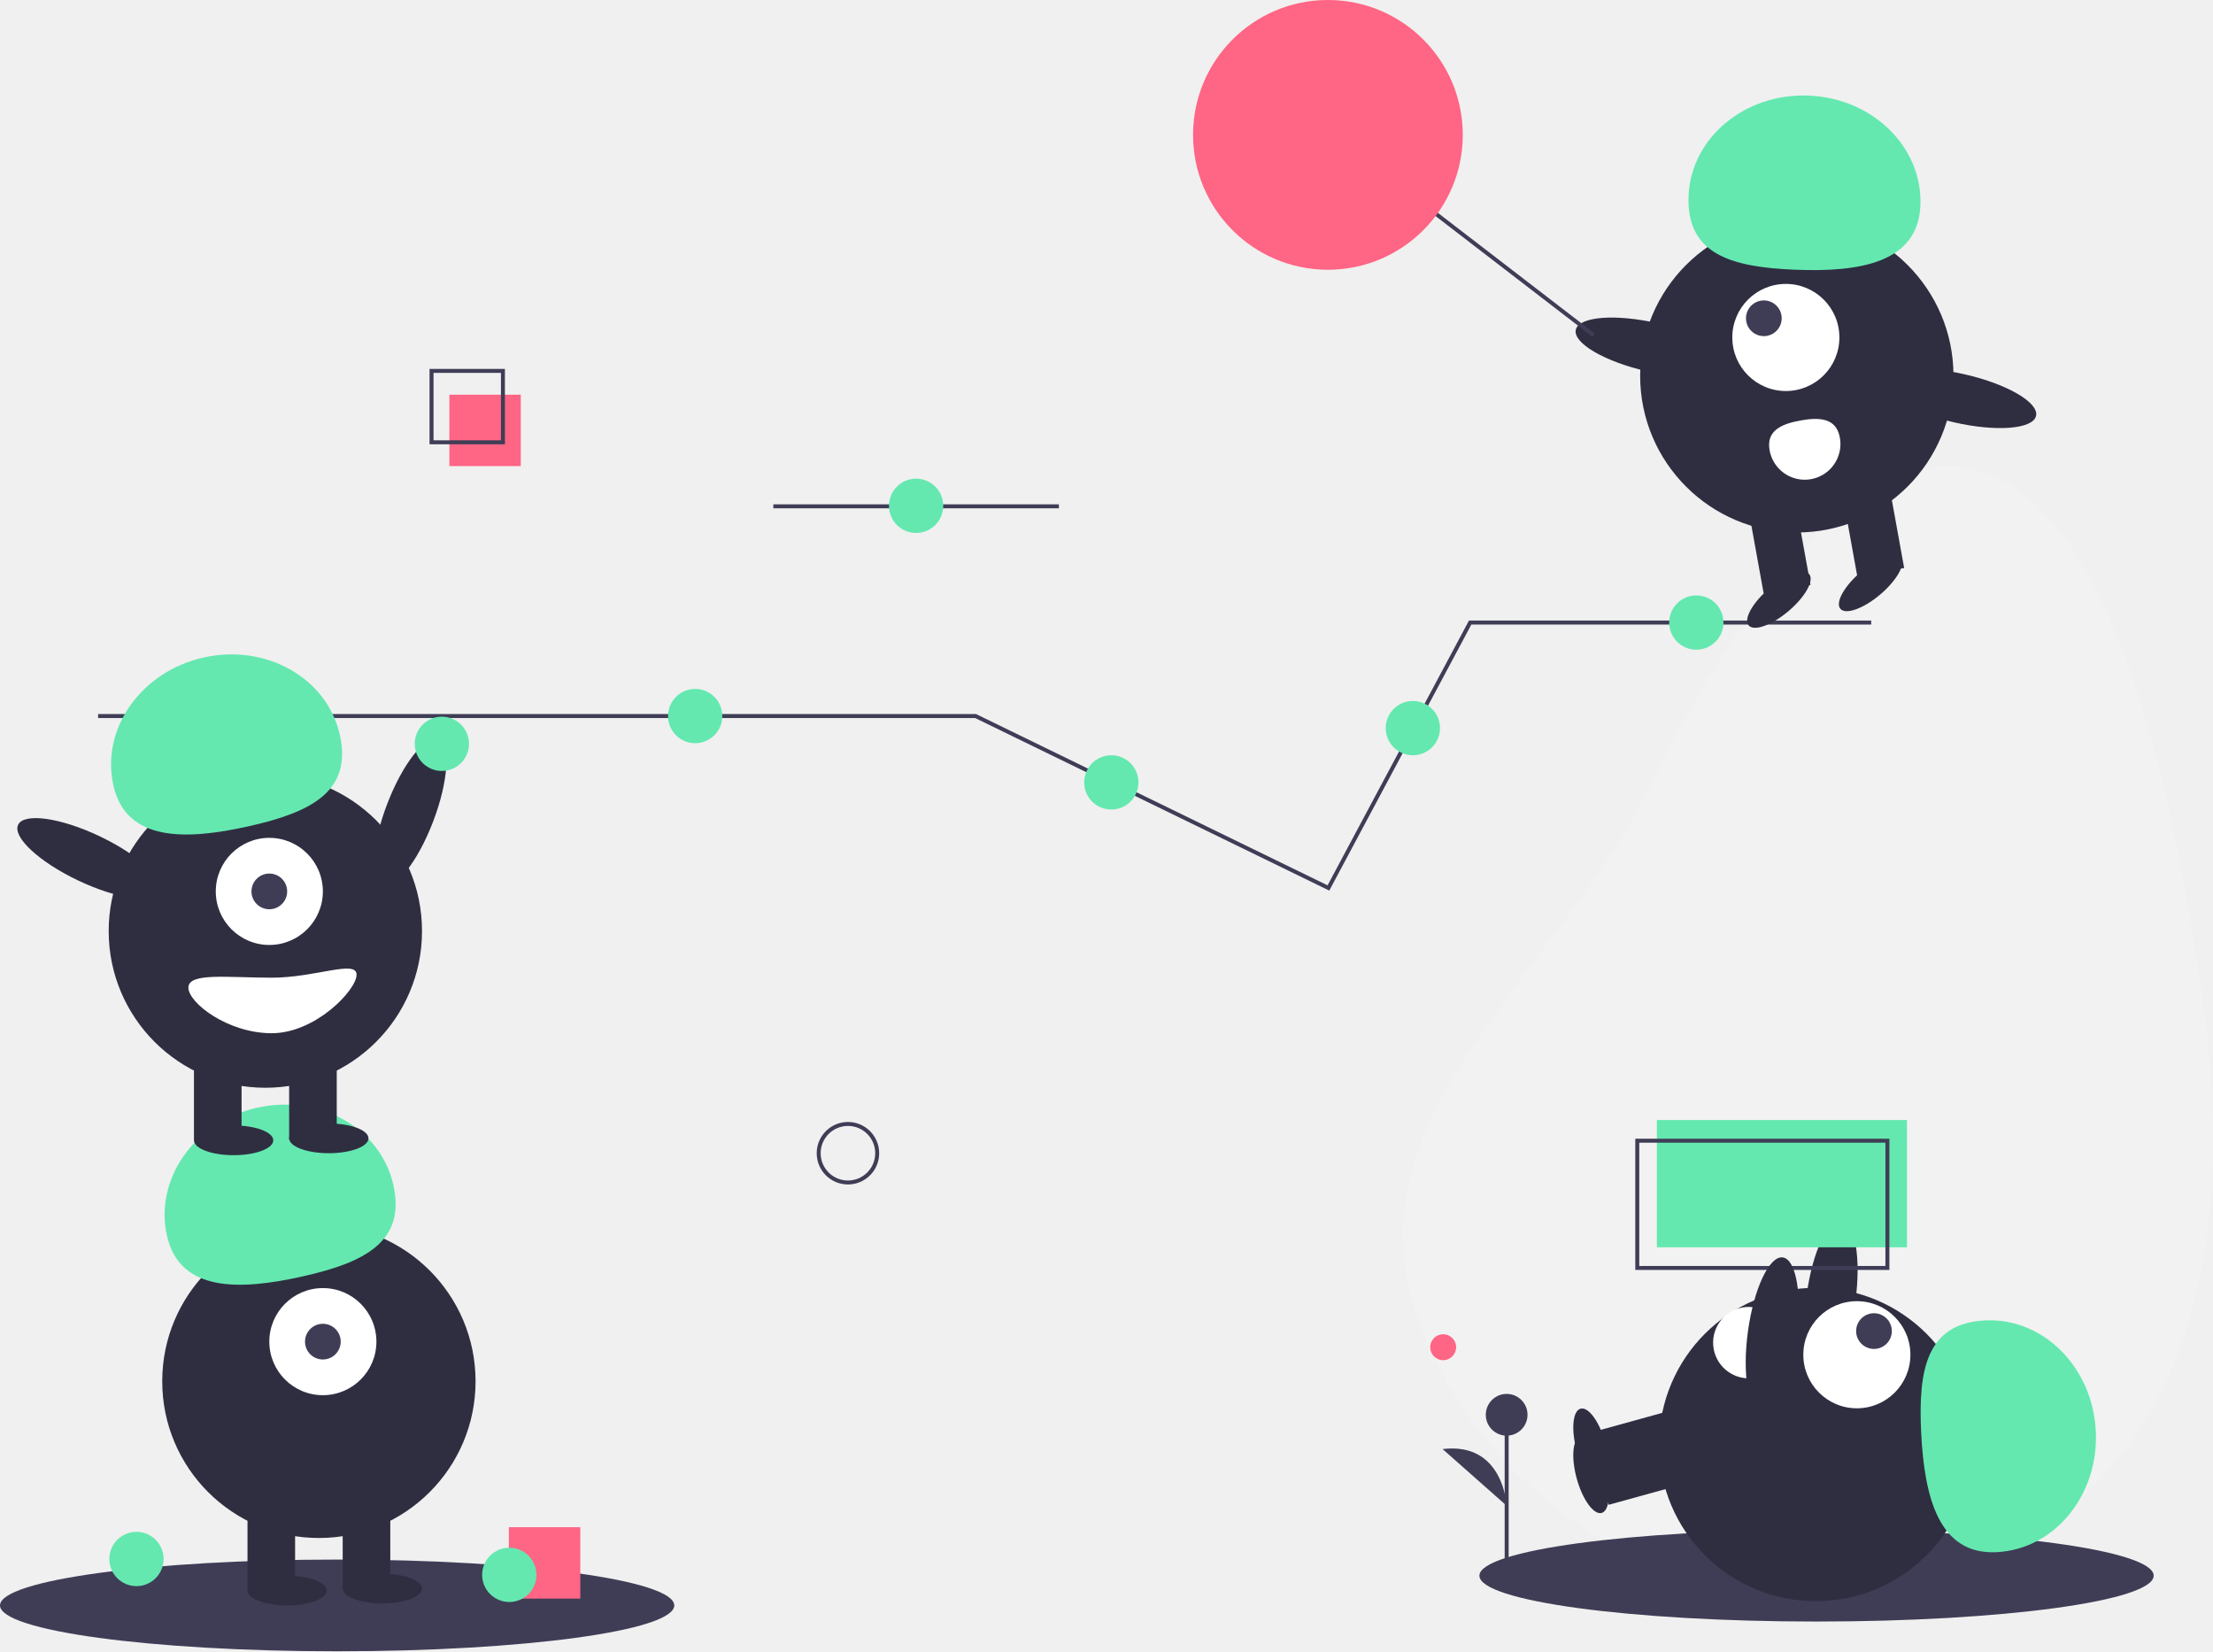
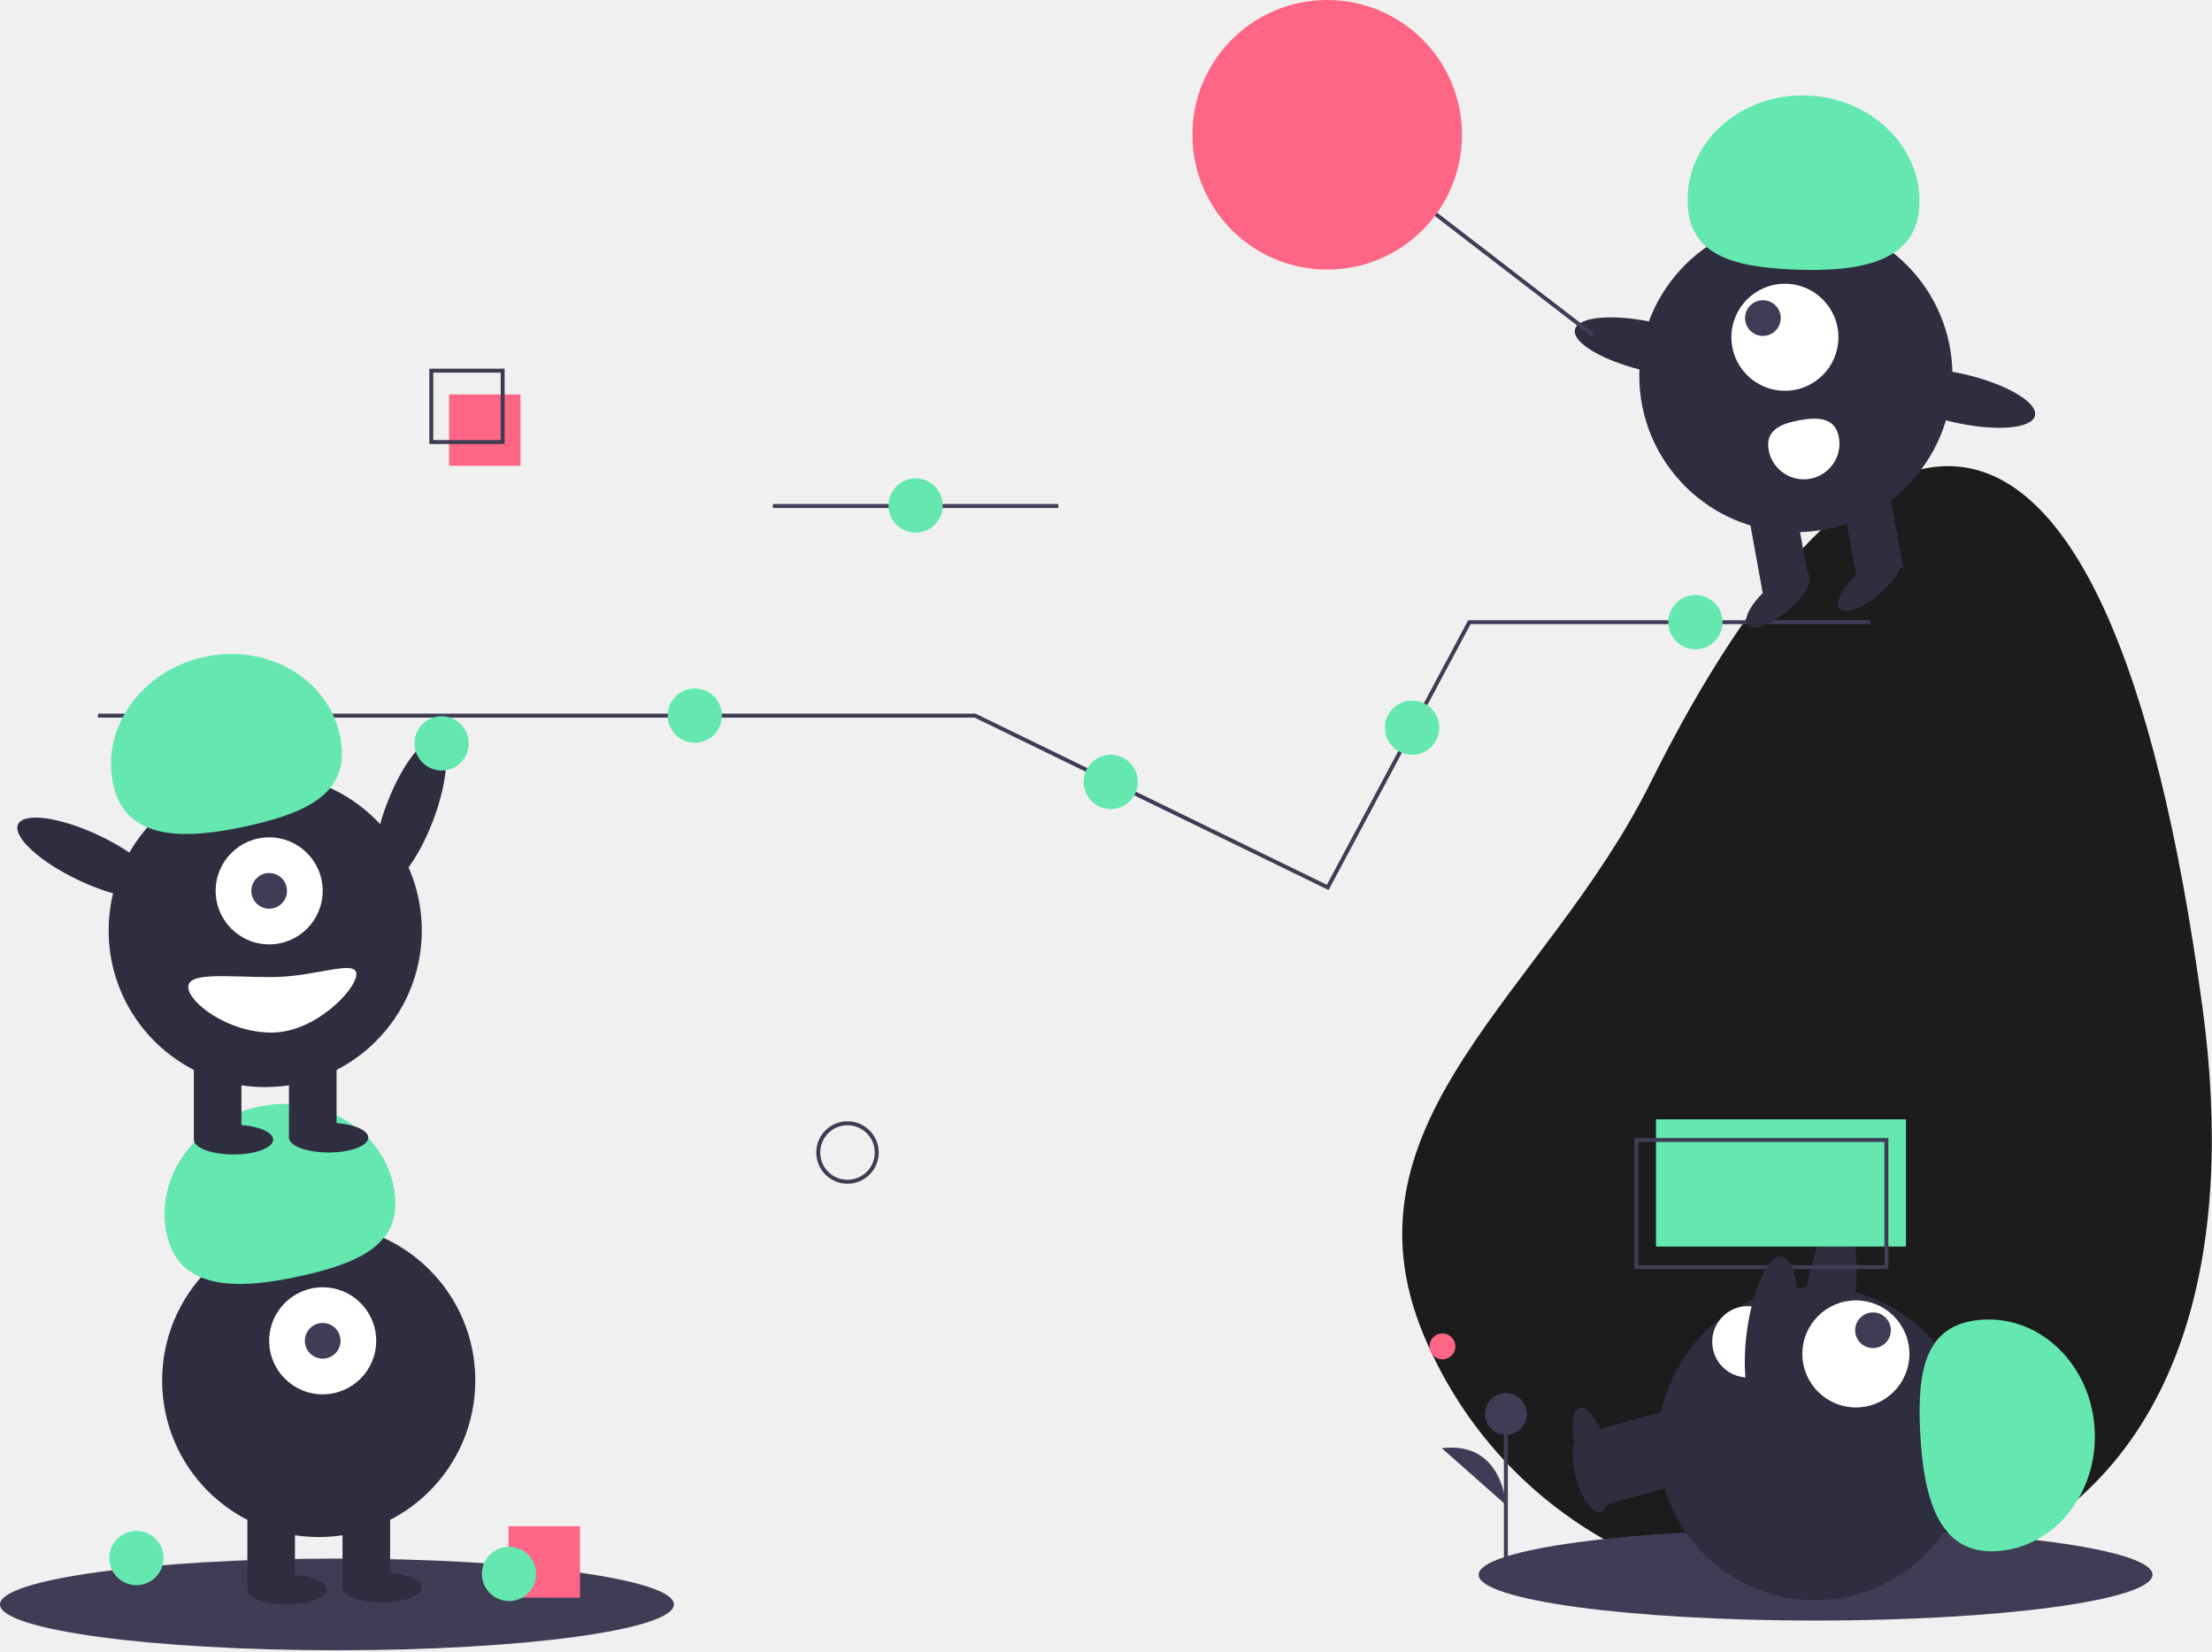
- <svg xmlns="http://www.w3.org/2000/svg" id="b32a285a-6b04-4396-8e15-f52ff515c3cb" data-name="Layer 1" width="1115.914" height="832.564" viewBox="0 0 1115.914 832.564">
-   <line x1="389.957" y1="255.282" x2="533.957" y2="255.282" fill="none" stroke="#3f3d56" stroke-miterlimit="10" stroke-width="2" />
-   <ellipse cx="248.867" cy="443.498" rx="39.5" ry="12.4" transform="translate(-296.2973 483.9037) rotate(-69.08217)" fill="#2f2e41" />
-   <path d="M1153.378,543.014c15.666,116.589-5.666,233.305-114.169,278.753S805.904,816.101,760.456,707.599s61.785-173.424,114.169-278.753C981.001,214.952,1104.728,180.95,1153.378,543.014Z" transform="translate(-42.04308 -33.7182)" fill="#f2f2f2" />
-   <ellipse cx="916" cy="794.436" rx="170" ry="23.127" fill="#3f3d56" />
-   <rect x="858.752" y="753.632" width="24" height="43" transform="translate(313.5944 1787.214) rotate(-105.4523)" fill="#2f2e41" />
-   <ellipse cx="844.359" cy="777.24" rx="7.5" ry="20" transform="translate(-218.6063 219.3442) rotate(-15.45227)" fill="#2f2e41" />
-   <ellipse cx="965.361" cy="688.069" rx="39.5" ry="12.4" transform="translate(111.8234 1518.548) rotate(-82.28111)" fill="#2f2e41" />
-   <circle cx="915.585" cy="728.299" r="79" fill="#2f2e41" />
-   <rect x="858.752" y="739.632" width="24" height="43" transform="translate(327.0883 1769.483) rotate(-105.4523)" fill="#2f2e41" />
-   <ellipse cx="844.359" cy="763.24" rx="7.5" ry="20" transform="translate(-214.8762 218.8382) rotate(-15.45227)" fill="#2f2e41" />
-   <circle cx="936.329" cy="683.043" r="27" fill="#fff" />
-   <circle cx="944.963" cy="671.116" r="9" fill="#3f3d56" />
-   <path d="M1048.858,816.306c29.235-1.463,51.625-28.808,50.01-61.076s-26.623-57.241-55.858-55.778-33.822,24.412-32.207,56.681S1019.623,817.769,1048.858,816.306Z" transform="translate(-42.04308 -33.7182)" fill="#64e8b0" />
-   <path d="M925.341,728.592a18,18,0,0,1-2.904-35.883c9.909-.802,12.611,7.065,13.413,16.973S935.25,727.79,925.341,728.592Z" transform="translate(-42.04308 -33.7182)" fill="#fff" />
-   <polyline points="49.464 361.025 491.957 361.025 560.56 394.447 669.866 447.699 741.334 313.887 943.574 313.887" fill="none" stroke="#3f3d56" stroke-miterlimit="10" stroke-width="2" />
-   <circle cx="222.811" cy="375.025" r="13.685" fill="#64e8b0" />
-   <circle cx="350.541" cy="361.025" r="13.685" fill="#64e8b0" />
-   <circle cx="560.384" cy="394.478" r="13.685" fill="#64e8b0" />
-   <circle cx="855.379" cy="313.887" r="13.685" fill="#64e8b0" />
-   <circle cx="712.443" cy="367.108" r="13.685" fill="#64e8b0" />
-   <circle cx="427.576" cy="581.441" r="14.756" fill="none" stroke="#3f3d56" stroke-miterlimit="10" stroke-width="2" />
-   <ellipse cx="170" cy="809.436" rx="170" ry="23.127" fill="#3f3d56" />
-   <circle cx="160.805" cy="696.436" r="79" fill="#2f2e41" />
-   <rect x="124.805" y="758.436" width="24" height="43" fill="#2f2e41" />
-   <rect x="172.805" y="758.436" width="24" height="43" fill="#2f2e41" />
-   <ellipse cx="144.805" cy="801.936" rx="20" ry="7.5" fill="#2f2e41" />
-   <ellipse cx="192.805" cy="800.936" rx="20" ry="7.5" fill="#2f2e41" />
-   <circle cx="162.805" cy="676.436" r="27" fill="#fff" />
-   <circle cx="162.805" cy="676.436" r="9" fill="#3f3d56" />
-   <path d="M126.215,656.687c-6.379-28.568,14.012-57.434,45.544-64.475s62.265,10.41,68.644,38.978-14.519,39.104-46.051,46.145S132.594,685.254,126.215,656.687Z" transform="translate(-42.04308 -33.7182)" fill="#64e8b0" />
-   <circle cx="133.805" cy="469.436" r="79" fill="#2f2e41" />
-   <rect x="97.805" y="531.436" width="24" height="43" fill="#2f2e41" />
-   <rect x="145.805" y="531.436" width="24" height="43" fill="#2f2e41" />
-   <ellipse cx="117.805" cy="574.936" rx="20" ry="7.5" fill="#2f2e41" />
-   <ellipse cx="165.805" cy="573.936" rx="20" ry="7.5" fill="#2f2e41" />
-   <circle cx="135.805" cy="449.436" r="27" fill="#fff" />
-   <circle cx="135.805" cy="449.436" r="9" fill="#3f3d56" />
-   <path d="M99.215,429.687c-6.379-28.568,14.012-57.434,45.544-64.475s62.265,10.41,68.644,38.978-14.519,39.104-46.051,46.145S105.594,458.254,99.215,429.687Z" transform="translate(-42.04308 -33.7182)" fill="#64e8b0" />
-   <ellipse cx="86.867" cy="466.498" rx="12.4" ry="39.5" transform="translate(-413.8951 311.3589) rotate(-64.62574)" fill="#2f2e41" />
-   <path d="M137.043,531.655c0,7.732,19.909,23,42,23s42.805-21.768,42.805-29.5-20.713,1.5-42.805,1.5S137.043,523.923,137.043,531.655Z" transform="translate(-42.04308 -33.7182)" fill="#fff" />
-   <rect x="835.474" y="564.71" width="126.129" height="64.161" fill="#64e8b0" />
-   <rect x="825.603" y="575.129" width="126.129" height="64.161" fill="none" stroke="#3f3d56" stroke-miterlimit="10" stroke-width="2" />
-   <rect x="226.603" y="199" width="36" height="36" fill="#ff6584" />
-   <rect x="217.603" y="187" width="36" height="36" fill="none" stroke="#3f3d56" stroke-miterlimit="10" stroke-width="2" />
-   <circle cx="906.052" cy="189.47" r="79" fill="#2f2e41" />
-   <rect x="974.585" y="279.578" width="24" height="43" transform="matrix(-0.98401, 0.17813, -0.17813, -0.98401, 1968.981, 387.8777)" fill="#2f2e41" />
-   <rect x="927.353" y="288.128" width="24" height="43" transform="translate(1876.795 413.2555) rotate(169.7389)" fill="#2f2e41" />
-   <ellipse cx="939.065" cy="336.103" rx="20" ry="7.5" transform="translate(-36.79955 652.7925) rotate(-40.26106)" fill="#2f2e41" />
-   <ellipse cx="985.313" cy="327.731" rx="20" ry="7.5" transform="translate(-20.43292 680.6981) rotate(-40.26106)" fill="#2f2e41" />
-   <circle cx="900.521" cy="170.146" r="27" fill="#fff" />
-   <circle cx="889.424" cy="160.468" r="9" fill="#3f3d56" />
-   <path d="M1010.415,137.245c1.188-29.247-24.019-54.019-56.301-55.331s-59.415,21.335-60.603,50.582,21.252,35.892,53.534,37.203S1009.227,166.492,1010.415,137.245Z" transform="translate(-42.04308 -33.7182)" fill="#64e8b0" />
-   <ellipse cx="875.15" cy="208.796" rx="12.4" ry="39.5" transform="translate(434.0611 981.4555) rotate(-77.0899)" fill="#2f2e41" />
-   <ellipse cx="1030.224" cy="234.584" rx="12.4" ry="39.5" transform="translate(529.3514 1152.636) rotate(-77.0899)" fill="#2f2e41" />
-   <path d="M969.793,254.321a18,18,0,1,1-35.424,6.413c-1.771-9.782,5.792-13.244,15.575-15.014S968.022,244.539,969.793,254.321Z" transform="translate(-42.04308 -33.7182)" fill="#fff" />
-   <line x1="712.603" y1="99" x2="803.603" y2="169" fill="none" stroke="#3f3d56" stroke-miterlimit="10" stroke-width="2" />
-   <circle cx="669.603" cy="68" r="68" fill="#ff6584" />
-   <ellipse cx="935.71" cy="706.84" rx="39.5" ry="12.4" transform="translate(67.55305 1505.415) rotate(-82.28111)" fill="#2f2e41" />
-   <circle cx="68.811" cy="786.025" r="13.685" fill="#64e8b0" />
-   <rect x="256.603" y="770" width="36" height="36" fill="#ff6584" />
-   <circle cx="256.811" cy="794.025" r="13.685" fill="#64e8b0" />
-   <circle cx="461.957" cy="255.025" r="13.685" fill="#64e8b0" />
-   <circle cx="727.721" cy="679.252" r="6.535" fill="#ff6584" />
-   <line x1="759.739" y1="787.725" x2="759.739" y2="713.313" fill="#3f3d56" stroke="#3f3d56" stroke-miterlimit="10" stroke-width="2" />
-   <circle cx="759.739" cy="713.313" r="10.523" fill="#3f3d56" />
-   <path d="M801.782,792.893s-1.503-32.332-32.32-28.574" transform="translate(-42.04308 -33.7182)" fill="#3f3d56" />
+ <svg xmlns="http://www.w3.org/2000/svg" width="1116px" height="833px" viewBox="0 0 1116 833" version="1.1">
+   <g id="Page-1" stroke="none" stroke-width="1" fill="none" fill-rule="evenodd">
+     <g id="Artboard-Copy" transform="translate(-584, -309)">
+       <g id="resource" transform="translate(584, 309)">
+         <path d="M389.957,255.282 L533.957,255.282" id="Path" stroke="#3F3D56" stroke-width="2" />
+         <ellipse id="Oval" fill="#2F2E41" fill-rule="nonzero" transform="translate(206.8242, 409.78) rotate(-69.08217) translate(-206.8242, -409.78) " cx="206.824" cy="409.78" rx="39.5" ry="12.4" />
+         <path d="M1111.335,509.296 C1127,625.885 1105.668,742.6 997.166,788.049 C888.664,833.498 763.861,782.383 718.413,673.88 C672.964,565.378 780.197,500.457 832.581,395.127 C938.957,181.234 1062.685,147.231 1111.335,509.296 Z" id="Path" fill="#1C1C1C" fill-rule="nonzero" />
+         <ellipse id="Oval" fill="#3F3D56" fill-rule="nonzero" cx="916" cy="794.436" rx="170" ry="23.127" />
+         <rect id="Rectangle" fill="#2F2E41" fill-rule="nonzero" transform="translate(828.7087, 741.4142) rotate(-105.4523) translate(-828.7087, -741.4142) " x="816.709" y="719.914" width="24" height="43" />
+         <ellipse id="Oval" fill="#2F2E41" fill-rule="nonzero" transform="translate(802.3164, 743.5222) rotate(-15.45227) translate(-802.3164, -743.5222) " cx="802.316" cy="743.522" rx="7.5" ry="20" />
+         <ellipse id="Oval" fill="#2F2E41" fill-rule="nonzero" transform="translate(923.3181, 654.3507) rotate(-82.28111) translate(-923.3181, -654.3507) " cx="923.318" cy="654.351" rx="39.5" ry="12.4" />
+         <circle id="Oval" fill="#2F2E41" fill-rule="nonzero" cx="915.585" cy="728.299" r="79" />
+         <rect id="Rectangle" fill="#2F2E41" fill-rule="nonzero" transform="translate(828.7087, 727.4142) rotate(-105.4523) translate(-828.7087, -727.4142) " x="816.709" y="705.914" width="24" height="43" />
+         <ellipse id="Oval" fill="#2F2E41" fill-rule="nonzero" transform="translate(802.3164, 729.5222) rotate(-15.45227) translate(-802.3164, -729.5222) " cx="802.316" cy="729.522" rx="7.5" ry="20" />
+         <circle id="Oval" fill="#FFFFFF" fill-rule="nonzero" cx="936.329" cy="683.043" r="27" />
+         <circle id="Oval" fill="#3F3D56" fill-rule="nonzero" cx="944.963" cy="671.116" r="9" />
+         <path d="M1006.815,782.588 C1036.049,781.124 1058.439,753.78 1056.824,721.511 C1055.209,689.243 1030.201,664.271 1000.966,665.734 C971.732,667.197 967.144,690.146 968.759,722.414 C970.374,754.683 977.58,784.051 1006.815,782.588 Z" id="Path" fill="#64E8B0" fill-rule="nonzero" />
+         <path d="M883.298,694.874 C873.391,695.673 864.711,688.291 863.909,678.384 C863.108,668.477 870.487,659.796 880.394,658.991 C890.302,658.189 893.005,666.056 893.807,675.964 C894.609,685.873 893.206,694.072 883.298,694.874 Z" id="Path" fill="#FFFFFF" fill-rule="nonzero" />
+         <polyline id="Path" stroke="#3F3D56" stroke-width="2" points="49.464 361.025 491.957 361.025 560.56 394.447 669.866 447.699 741.334 313.887 943.574 313.887" />
+         <circle id="Oval" fill="#64E8B0" fill-rule="nonzero" cx="222.811" cy="375.025" r="13.685" />
+         <circle id="Oval" fill="#64E8B0" fill-rule="nonzero" cx="350.541" cy="361.025" r="13.685" />
+         <circle id="Oval" fill="#64E8B0" fill-rule="nonzero" cx="560.384" cy="394.478" r="13.685" />
+         <circle id="Oval" fill="#64E8B0" fill-rule="nonzero" cx="855.379" cy="313.887" r="13.685" />
+         <circle id="Oval" fill="#64E8B0" fill-rule="nonzero" cx="712.443" cy="367.108" r="13.685" />
+         <circle id="Oval" stroke="#3F3D56" stroke-width="2" cx="427.576" cy="581.441" r="14.756" />
+         <ellipse id="Oval" fill="#3F3D56" fill-rule="nonzero" cx="170" cy="809.436" rx="170" ry="23.127" />
+         <circle id="Oval" fill="#2F2E41" fill-rule="nonzero" cx="160.805" cy="696.436" r="79" />
+         <rect id="Rectangle" fill="#2F2E41" fill-rule="nonzero" x="124.805" y="758.436" width="24" height="43" />
+         <rect id="Rectangle" fill="#2F2E41" fill-rule="nonzero" x="172.805" y="758.436" width="24" height="43" />
+         <ellipse id="Oval" fill="#2F2E41" fill-rule="nonzero" cx="144.805" cy="801.936" rx="20" ry="7.5" />
+         <ellipse id="Oval" fill="#2F2E41" fill-rule="nonzero" cx="192.805" cy="800.936" rx="20" ry="7.5" />
+         <circle id="Oval" fill="#FFFFFF" fill-rule="nonzero" cx="162.805" cy="676.436" r="27" />
+         <circle id="Oval" fill="#3F3D56" fill-rule="nonzero" cx="162.805" cy="676.436" r="9" />
+         <path d="M84.172,622.969 C77.793,594.401 98.184,565.535 129.716,558.494 C161.248,551.453 191.981,568.904 198.36,597.471 C204.739,626.039 183.841,636.575 152.309,643.616 C120.777,650.657 90.551,651.536 84.172,622.969 Z" id="Path" fill="#64E8B0" fill-rule="nonzero" />
+         <circle id="Oval" fill="#2F2E41" fill-rule="nonzero" cx="133.805" cy="469.436" r="79" />
+         <rect id="Rectangle" fill="#2F2E41" fill-rule="nonzero" x="97.805" y="531.436" width="24" height="43" />
+         <rect id="Rectangle" fill="#2F2E41" fill-rule="nonzero" x="145.805" y="531.436" width="24" height="43" />
+         <ellipse id="Oval" fill="#2F2E41" fill-rule="nonzero" cx="117.805" cy="574.936" rx="20" ry="7.5" />
+         <ellipse id="Oval" fill="#2F2E41" fill-rule="nonzero" cx="165.805" cy="573.936" rx="20" ry="7.5" />
+         <circle id="Oval" fill="#FFFFFF" fill-rule="nonzero" cx="135.805" cy="449.436" r="27" />
+         <circle id="Oval" fill="#3F3D56" fill-rule="nonzero" cx="135.805" cy="449.436" r="9" />
+         <path d="M57.172,395.969 C50.793,367.401 71.184,338.535 102.716,331.494 C134.248,324.453 164.981,341.904 171.36,370.471 C177.739,399.039 156.841,409.575 125.309,416.616 C93.777,423.657 63.551,424.536 57.172,395.969 Z" id="Path" fill="#64E8B0" fill-rule="nonzero" />
+         <ellipse id="Oval" fill="#2F2E41" fill-rule="nonzero" transform="translate(44.82422, 432.78) rotate(-64.62574) translate(-44.82422, -432.78) " cx="44.824" cy="432.78" rx="12.4" ry="39.5" />
+         <path d="M95,497.936 C95,505.668 114.909,520.936 137,520.936 C159.091,520.936 179.805,499.168 179.805,491.436 C179.805,483.704 159.091,492.936 137,492.936 C114.909,492.936 95,490.204 95,497.936 Z" id="Path" fill="#FFFFFF" fill-rule="nonzero" />
+         <rect id="Rectangle" fill="#64E8B0" fill-rule="nonzero" x="835.474" y="564.71" width="126.129" height="64.161" />
+         <rect id="Rectangle" stroke="#3F3D56" stroke-width="2" x="825.603" y="575.129" width="126.129" height="64.161" />
+         <rect id="Rectangle" fill="#FF6584" fill-rule="nonzero" x="226.603" y="199" width="36" height="36" />
+         <rect id="Rectangle" stroke="#3F3D56" stroke-width="2" x="217.603" y="187" width="36" height="36" />
+         <circle id="Oval" fill="#2F2E41" fill-rule="nonzero" cx="906.052" cy="189.47" r="79" />
+         <rect id="Rectangle" fill="#2F2E41" fill-rule="nonzero" transform="translate(944.5398, 267.3548) rotate(169.7392) translate(-944.5398, -267.3548) " x="932.54" y="245.855" width="24" height="43" />
+         <rect id="Rectangle" fill="#2F2E41" fill-rule="nonzero" transform="translate(897.3101, 275.9098) rotate(169.7389) translate(-897.3101, -275.9098) " x="885.31" y="254.41" width="24" height="43" />
+         <ellipse id="Oval" fill="#2F2E41" fill-rule="nonzero" transform="translate(897.0215, 302.3847) rotate(-40.26106) translate(-897.0215, -302.3847) " cx="897.022" cy="302.385" rx="20" ry="7.5" />
+         <ellipse id="Oval" fill="#2F2E41" fill-rule="nonzero" transform="translate(943.2698, 294.0124) rotate(-40.26106) translate(-943.2698, -294.0124) " cx="943.27" cy="294.012" rx="20" ry="7.5" />
+         <circle id="Oval" fill="#FFFFFF" fill-rule="nonzero" cx="900.521" cy="170.146" r="27" />
+         <circle id="Oval" fill="#3F3D56" fill-rule="nonzero" cx="889.424" cy="160.468" r="9" />
+         <path d="M968.372,103.527 C969.56,74.28 944.353,49.507 912.071,48.196 C879.789,46.885 852.656,69.531 851.468,98.778 C850.28,128.025 872.721,134.67 905.003,135.981 C937.285,137.293 967.184,132.774 968.372,103.527 Z" id="Path" fill="#64E8B0" fill-rule="nonzero" />
+         <ellipse id="Oval" fill="#2F2E41" fill-rule="nonzero" transform="translate(833.1065, 175.0776) rotate(-77.0899) translate(-833.1065, -175.0776) " cx="833.107" cy="175.078" rx="12.4" ry="39.5" />
+         <ellipse id="Oval" fill="#2F2E41" fill-rule="nonzero" transform="translate(988.1805, 200.8662) rotate(-77.0899) translate(-988.1805, -200.8662) " cx="988.181" cy="200.866" rx="12.4" ry="39.5" />
+         <path d="M927.749,220.603 C928.895,226.931 926.578,233.389 921.67,237.545 C916.763,241.701 910.011,242.924 903.958,240.752 C897.905,238.58 893.471,233.344 892.325,227.016 C890.554,217.234 898.118,213.772 907.9,212.001 C917.682,210.23 925.979,210.821 927.749,220.603 Z" id="Path" fill="#FFFFFF" fill-rule="nonzero" />
+         <path d="M712.603,99 L803.603,169" id="Path" stroke="#3F3D56" stroke-width="2" />
+         <circle id="Oval" fill="#FF6584" fill-rule="nonzero" cx="669.603" cy="68" r="68" />
+         <ellipse id="Oval" fill="#2F2E41" fill-rule="nonzero" transform="translate(893.6664, 673.1219) rotate(-82.28111) translate(-893.6664, -673.1219) " cx="893.666" cy="673.122" rx="39.5" ry="12.4" />
+         <circle id="Oval" fill="#64E8B0" fill-rule="nonzero" cx="68.811" cy="786.025" r="13.685" />
+         <rect id="Rectangle" fill="#FF6584" fill-rule="nonzero" x="256.603" y="770" width="36" height="36" />
+         <circle id="Oval" fill="#64E8B0" fill-rule="nonzero" cx="256.811" cy="794.025" r="13.685" />
+         <circle id="Oval" fill="#64E8B0" fill-rule="nonzero" cx="461.957" cy="255.025" r="13.685" />
+         <circle id="Oval" fill="#FF6584" fill-rule="nonzero" cx="727.721" cy="679.252" r="6.535" />
+         <path d="M759.739,787.725 L759.739,713.313" id="Path" stroke="#3F3D56" stroke-width="2" fill="#3F3D56" fill-rule="nonzero" />
+         <circle id="Oval" fill="#3F3D56" fill-rule="nonzero" cx="759.739" cy="713.313" r="10.523" />
+         <path d="M759.739,759.175 C759.739,759.175 758.236,726.843 727.419,730.601" id="Path" fill="#3F3D56" fill-rule="nonzero" />
+       </g>
+     </g>
+   </g>
</svg>
